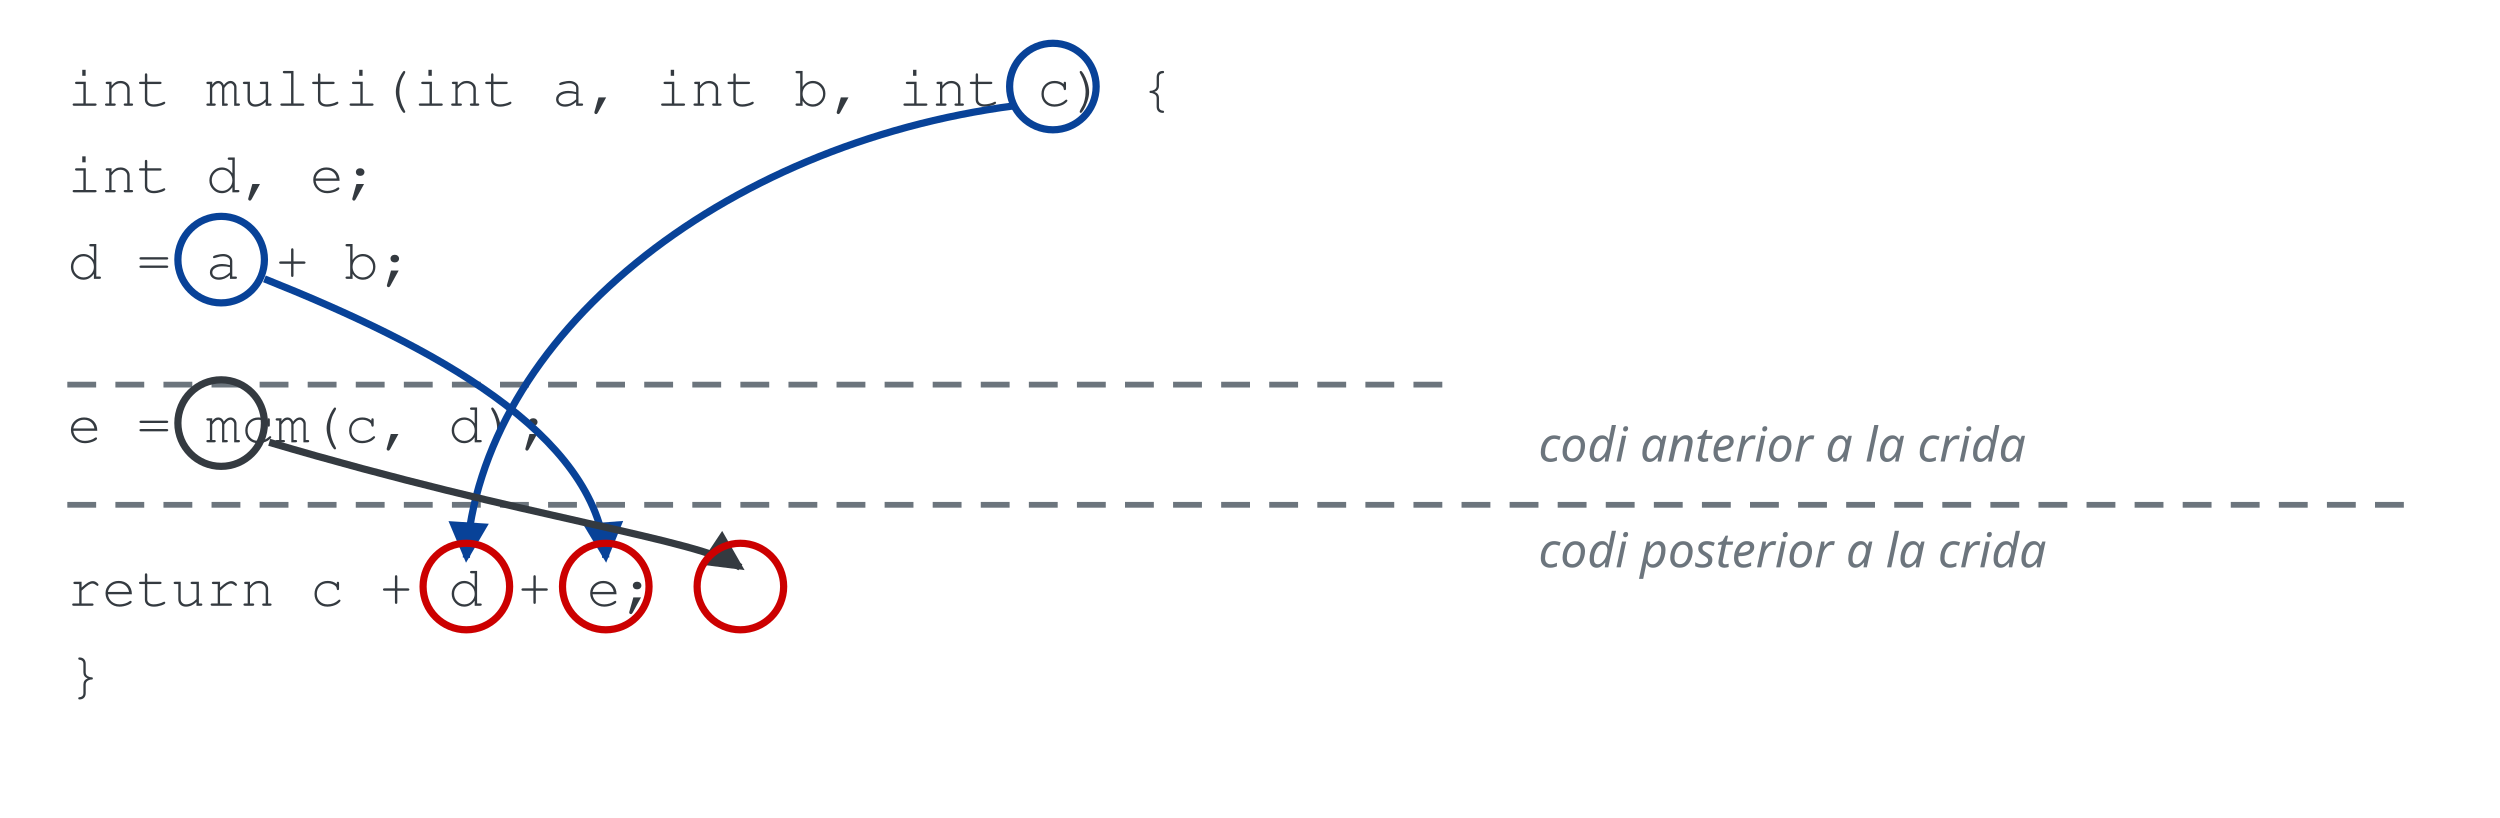
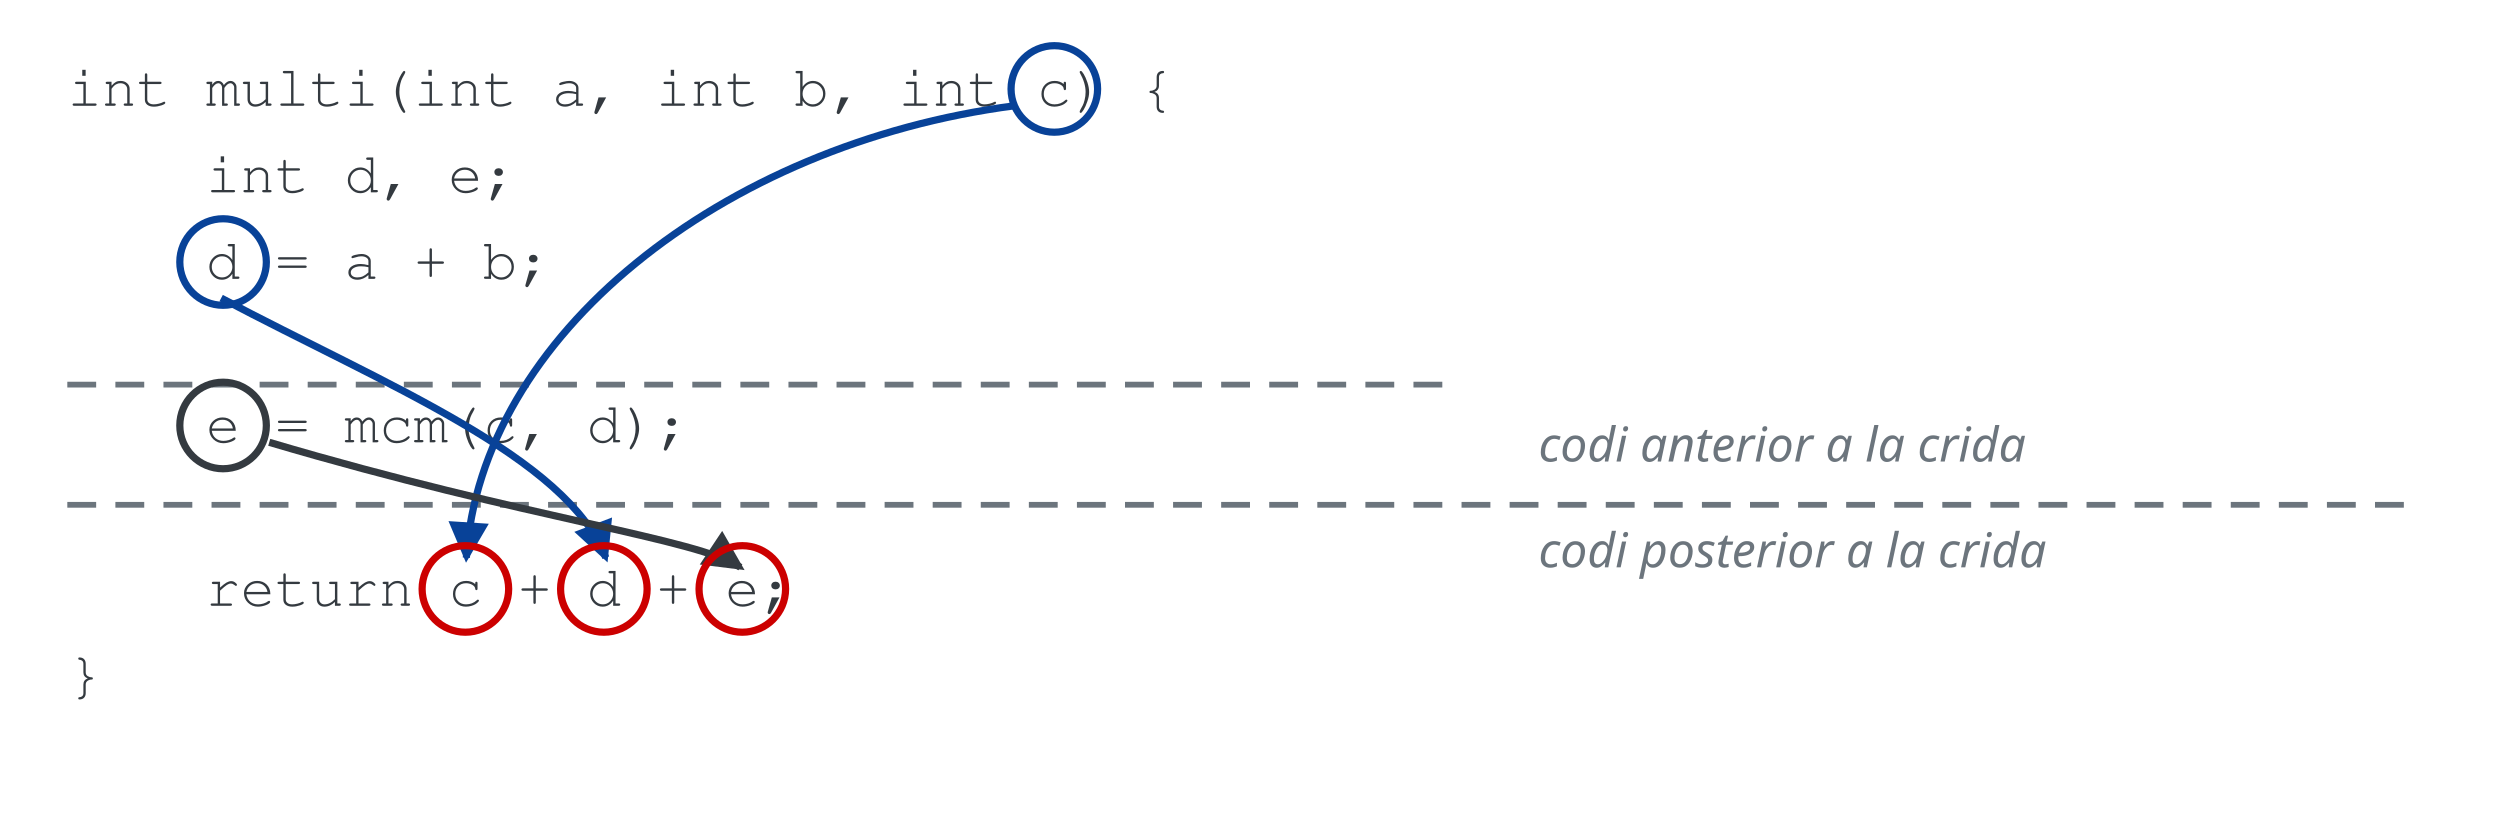
<svg xmlns="http://www.w3.org/2000/svg" width="520" height="170" viewBox="0 0 520 170" font-family="'Source Sans Pro', sans-serif" version="1.1">
  <defs>
    <marker id="arr-blue" viewBox="0 0 10 10" refX="8" refY="5" markerWidth="7" markerHeight="7" orient="auto">
      <path d="M 1,1 9,5 1,9 z" fill="#084298" />
    </marker>
    <marker id="arr-black" viewBox="0 0 10 10" refX="8" refY="5" markerWidth="7" markerHeight="7" orient="auto">
      <path d="M 1,1 9,5 1,9 z" fill="#343a40" />
    </marker>
  </defs>
  <text font-family="FreeMono,'Courier New',monospace" font-size="12" fill="#343a40">
-     <tspan x="14" y="22">int multi(int a, int b, int c) {</tspan>
-     <tspan x="14" y="40">    int d, e;</tspan>
-     <tspan x="14" y="58">    d = a + b;</tspan>
-     <tspan x="14" y="92">    e = mcm(c, d);</tspan>
-     <tspan x="14" y="126">    return c + d + e;</tspan>
-     <tspan x="14" y="144">}</tspan>
+     <tspan x="14.0" y="22">int multi(int a, int b, int c) {</tspan>
+     <tspan x="42.8" y="40">int d, e;</tspan>
+     <tspan x="42.8" y="58">d = a + b;</tspan>
+     <tspan x="42.8" y="92">e = mcm(c, d);</tspan>
+     <tspan x="42.8" y="126">return c + d + e;</tspan>
+     <tspan x="14.0" y="144">}</tspan>
  </text>
  <line x1="14" y1="80" x2="300" y2="80" stroke="#6c757d" stroke-width="1.2" stroke-dasharray="6,4" />
  <line x1="14" y1="105" x2="500" y2="105" stroke="#6c757d" stroke-width="1.2" stroke-dasharray="6,4" />
  <text x="320" y="96" font-size="10" font-style="italic" fill="#6c757d">codi anterior a la crida</text>
  <text x="320" y="118" font-size="10" font-style="italic" fill="#6c757d">codi posterior a la crida</text>
  <path d="M 211,22 C 150,30 100,70 97,116" fill="none" stroke="#084298" stroke-width="1.5" marker-end="url(#arr-blue)" />
-   <path d="M 55,58 C 90,72 124,90 126,116" fill="none" stroke="#084298" stroke-width="1.5" marker-end="url(#arr-blue)" />
+   <path d="M 46,62 C 80,80 118,95 126,116" fill="none" stroke="#084298" stroke-width="1.5" marker-end="url(#arr-blue)" />
  <path d="M 56,92 C 110,108 145,112 154,118" fill="none" stroke="#343a40" stroke-width="1.5" marker-end="url(#arr-black)" />
-   <circle cx="219" cy="18" r="9" fill="none" stroke="#084298" stroke-width="1.5" />
-   <circle cx="46" cy="54" r="9" fill="none" stroke="#084298" stroke-width="1.5" />
-   <circle cx="46" cy="88" r="9" fill="none" stroke="#343a40" stroke-width="1.5" />
-   <circle cx="97" cy="122" r="9" fill="none" stroke="#cc0000" stroke-width="1.5" />
-   <circle cx="126" cy="122" r="9" fill="none" stroke="#cc0000" stroke-width="1.5" />
-   <circle cx="154" cy="122" r="9" fill="none" stroke="#cc0000" stroke-width="1.5" />
+   <circle cx="219.3" cy="18.5" r="9" fill="none" stroke="#084298" stroke-width="1.5" />
+   <circle cx="46.4" cy="54.5" r="9" fill="none" stroke="#084298" stroke-width="1.5" />
+   <circle cx="46.4" cy="88.5" r="9" fill="none" stroke="#343a40" stroke-width="1.5" />
+   <circle cx="96.8" cy="122.5" r="9" fill="none" stroke="#cc0000" stroke-width="1.5" />
+   <circle cx="125.6" cy="122.5" r="9" fill="none" stroke="#cc0000" stroke-width="1.5" />
+   <circle cx="154.4" cy="122.5" r="9" fill="none" stroke="#cc0000" stroke-width="1.5" />
</svg>
